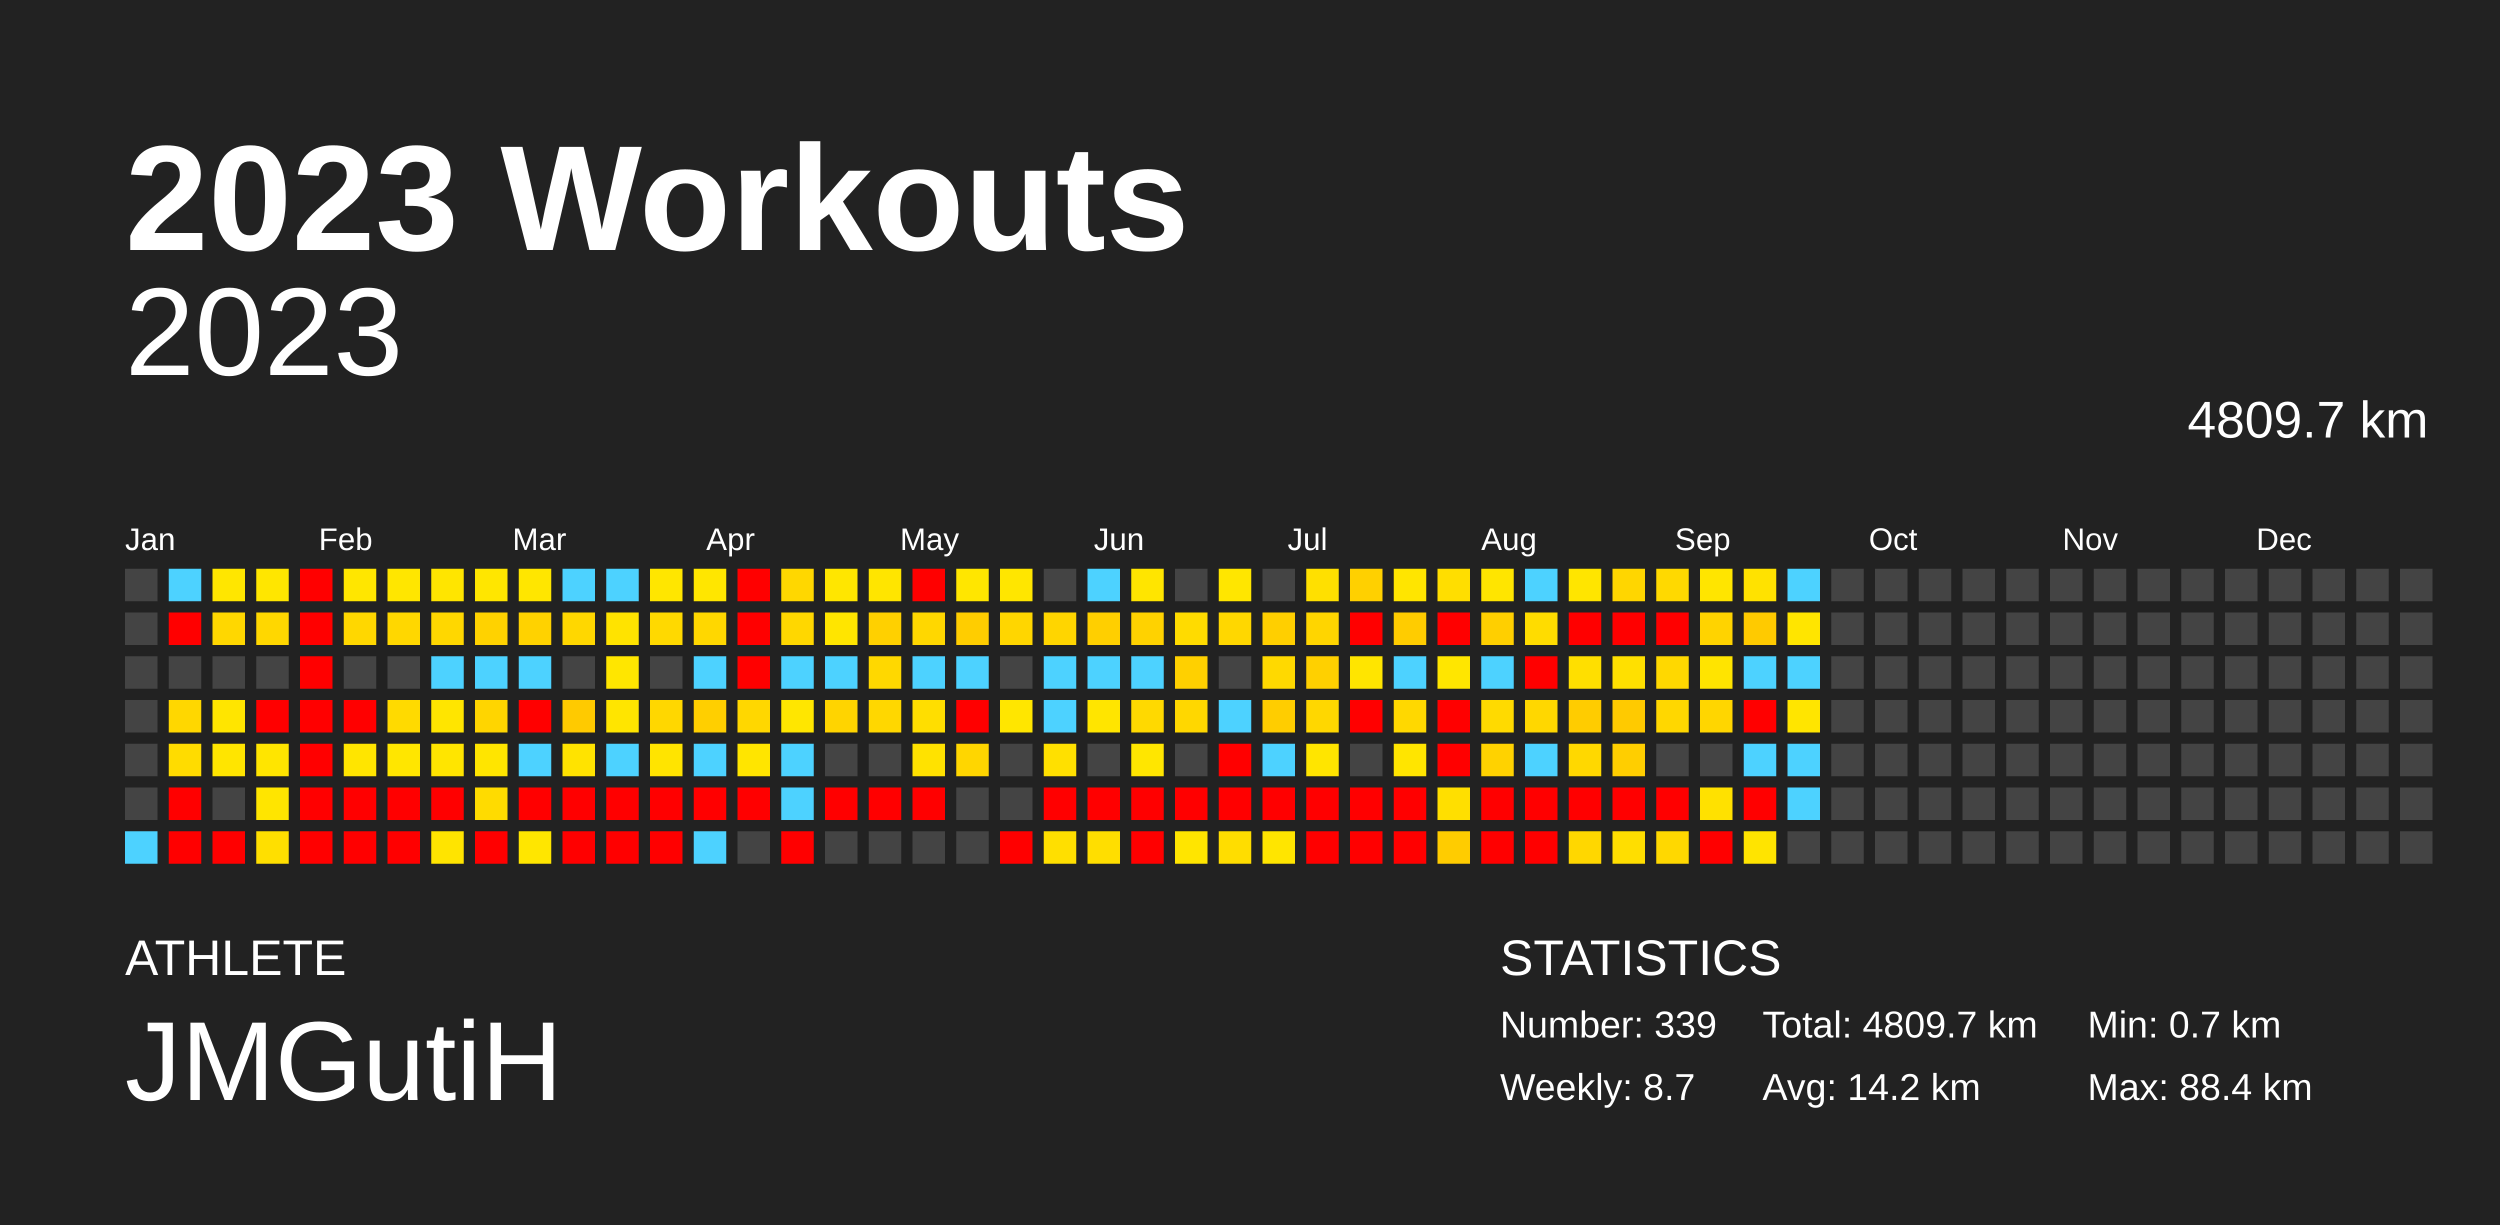
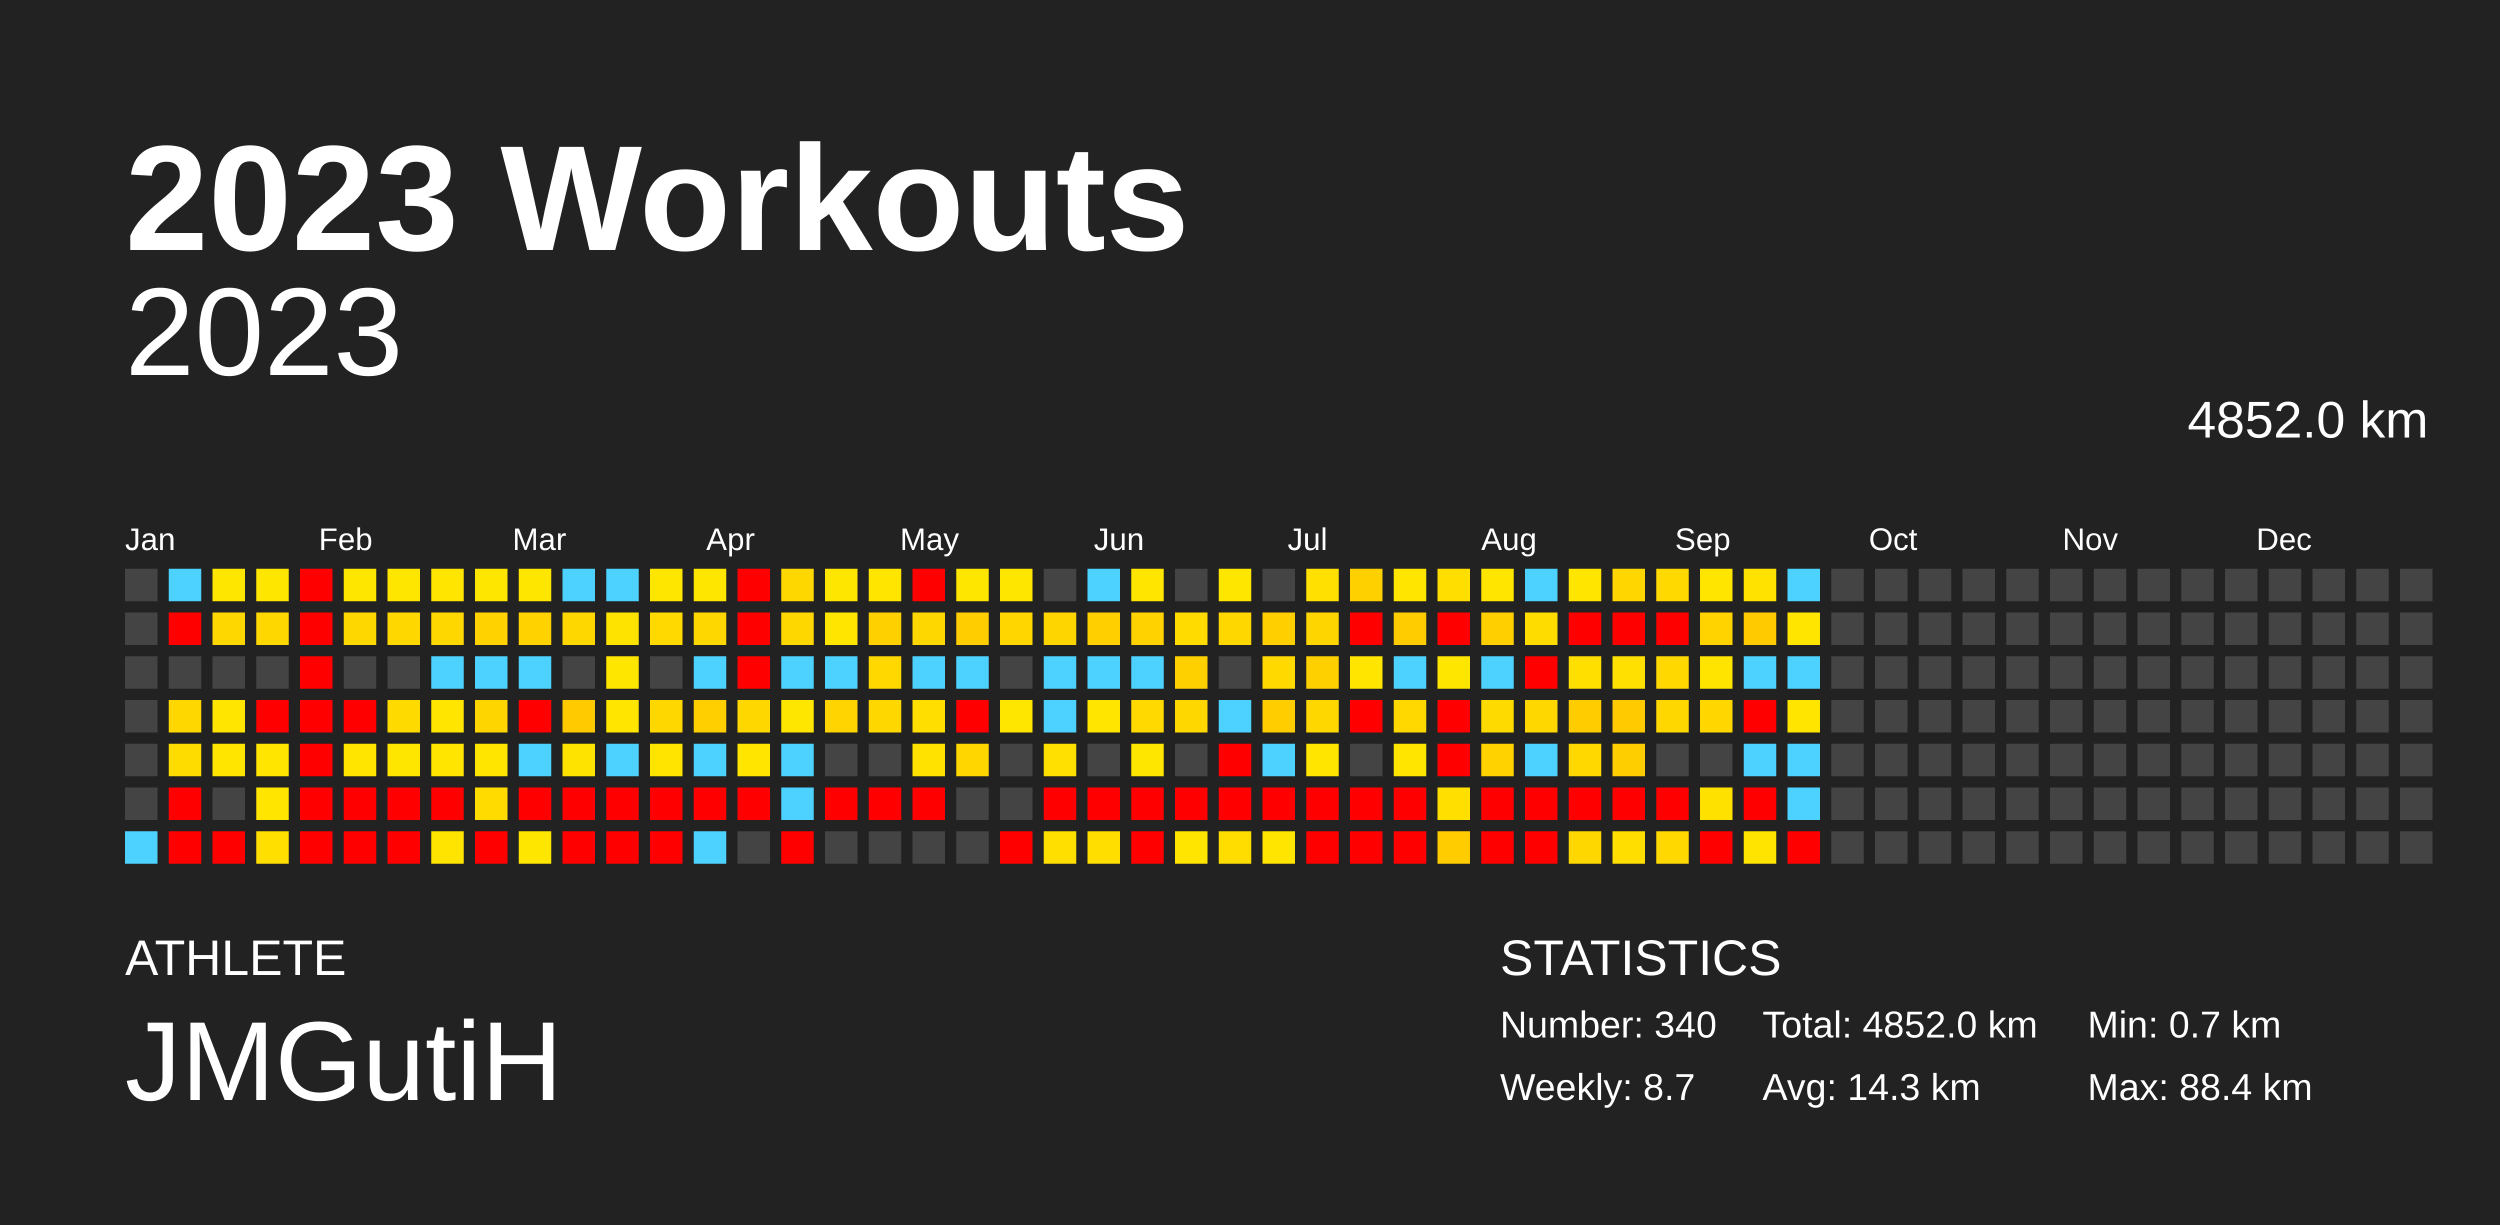
<svg xmlns="http://www.w3.org/2000/svg" baseProfile="full" height="98mm" version="1.1" viewBox="0,0,200,98" width="200mm">
  <defs />
  <rect fill="#222222" height="98" width="200" x="0" y="0" />
  <text fill="#FFFFFF" style="font-size:12px; font-family:Arial; font-weight:bold;" x="10" y="20">2023 Workouts</text>
  <text fill="#FFFFFF" style="font-size:4px; font-family:Arial" x="10" y="78">ATHLETE</text>
  <text fill="#FFFFFF" style="font-size:9px; font-family:Arial" x="10" y="88">JMGutiH</text>
  <text fill="#FFFFFF" style="font-size:4px; font-family:Arial" x="120" y="78">STATISTICS</text>
-   <text fill="#FFFFFF" style="font-size:3px; font-family:Arial" x="120" y="83">Number: 339</text>
+   <text fill="#FFFFFF" style="font-size:3px; font-family:Arial" x="120" y="83">Number: 340</text>
  <text fill="#FFFFFF" style="font-size:3px; font-family:Arial" x="120" y="88">Weekly: 8.7</text>
-   <text fill="#FFFFFF" style="font-size:3px; font-family:Arial" x="141" y="83">Total: 4809.7 km</text>
-   <text fill="#FFFFFF" style="font-size:3px; font-family:Arial" x="141" y="88">Avg: 14.2 km</text>
+   <text fill="#FFFFFF" style="font-size:3px; font-family:Arial" x="141" y="83">Total: 4852.0 km</text>
+   <text fill="#FFFFFF" style="font-size:3px; font-family:Arial" x="141" y="88">Avg: 14.3 km</text>
  <text fill="#FFFFFF" style="font-size:3px; font-family:Arial" x="167" y="83">Min: 0.7 km</text>
  <text fill="#FFFFFF" style="font-size:3px; font-family:Arial" x="167" y="88">Max: 88.4 km</text>
  <text alignment-baseline="hanging" fill="#FFFFFF" style="font-size:10.0px; font-family:Arial;" x="10" y="30">2023</text>
-   <text alignment-baseline="hanging" fill="#FFFFFF" style="font-size:4.125px; font-family:Arial;" x="175" y="35">4809.7 km</text>
+   <text alignment-baseline="hanging" fill="#FFFFFF" style="font-size:4.125px; font-family:Arial;" x="175" y="35">4852.0 km</text>
  <text fill="#FFFFFF" style="font-size:2.5px; font-family:Arial" x="10.0" y="44">Jan</text>
  <text fill="#FFFFFF" style="font-size:2.5px; font-family:Arial" x="25.5" y="44">Feb</text>
  <text fill="#FFFFFF" style="font-size:2.5px; font-family:Arial" x="41.0" y="44">Mar</text>
  <text fill="#FFFFFF" style="font-size:2.5px; font-family:Arial" x="56.5" y="44">Apr</text>
  <text fill="#FFFFFF" style="font-size:2.5px; font-family:Arial" x="72.0" y="44">May</text>
  <text fill="#FFFFFF" style="font-size:2.5px; font-family:Arial" x="87.5" y="44">Jun</text>
  <text fill="#FFFFFF" style="font-size:2.5px; font-family:Arial" x="103.0" y="44">Jul</text>
  <text fill="#FFFFFF" style="font-size:2.5px; font-family:Arial" x="118.5" y="44">Aug</text>
  <text fill="#FFFFFF" style="font-size:2.5px; font-family:Arial" x="134.0" y="44">Sep</text>
  <text fill="#FFFFFF" style="font-size:2.5px; font-family:Arial" x="149.5" y="44">Oct</text>
  <text fill="#FFFFFF" style="font-size:2.5px; font-family:Arial" x="165.0" y="44">Nov</text>
  <text fill="#FFFFFF" style="font-size:2.5px; font-family:Arial" x="180.5" y="44">Dec</text>
  <rect fill="#444444" height="2.6" width="2.6" x="10.0" y="45.5" />
  <rect fill="#444444" height="2.6" width="2.6" x="10.0" y="49.0" />
  <rect fill="#444444" height="2.6" width="2.6" x="10.0" y="52.5" />
  <rect fill="#444444" height="2.6" width="2.6" x="10.0" y="56.0" />
  <rect fill="#444444" height="2.6" width="2.6" x="10.0" y="59.5" />
  <rect fill="#444444" height="2.6" width="2.6" x="10.0" y="63.0" />
  <rect fill="#4dd2ff" height="2.6" width="2.6" x="10.0" y="66.5" />
  <rect fill="#4dd2ff" height="2.6" width="2.6" x="13.5" y="45.5" />
  <rect fill="red" height="2.6" width="2.6" x="13.5" y="49.0" />
  <rect fill="#444444" height="2.6" width="2.6" x="13.5" y="52.5" />
  <rect fill="#ffd700" height="2.6" width="2.6" x="13.5" y="56.0" />
  <rect fill="#ffdc00" height="2.6" width="2.6" x="13.5" y="59.5" />
  <rect fill="red" height="2.6" width="2.6" x="13.5" y="63.0" />
  <rect fill="red" height="2.6" width="2.6" x="13.5" y="66.5" />
  <rect fill="#ffe600" height="2.6" width="2.6" x="17.0" y="45.5" />
  <rect fill="#ffd700" height="2.6" width="2.6" x="17.0" y="49.0" />
  <rect fill="#444444" height="2.6" width="2.6" x="17.0" y="52.5" />
  <rect fill="#ffe500" height="2.6" width="2.6" x="17.0" y="56.0" />
  <rect fill="#ffe500" height="2.6" width="2.6" x="17.0" y="59.5" />
  <rect fill="#444444" height="2.6" width="2.6" x="17.0" y="63.0" />
  <rect fill="red" height="2.6" width="2.6" x="17.0" y="66.5" />
  <rect fill="#ffe600" height="2.6" width="2.6" x="20.5" y="45.5" />
  <rect fill="#ffd700" height="2.6" width="2.6" x="20.5" y="49.0" />
  <rect fill="#444444" height="2.6" width="2.6" x="20.5" y="52.5" />
  <rect fill="red" height="2.6" width="2.6" x="20.5" y="56.0" />
  <rect fill="#ffe500" height="2.6" width="2.6" x="20.5" y="59.5" />
  <rect fill="#ffe500" height="2.6" width="2.6" x="20.5" y="63.0" />
  <rect fill="#ffdf00" height="2.6" width="2.6" x="20.5" y="66.5" />
  <rect fill="red" height="2.6" width="2.6" x="24.0" y="45.5" />
  <rect fill="red" height="2.6" width="2.6" x="24.0" y="49.0" />
  <rect fill="red" height="2.6" width="2.6" x="24.0" y="52.5" />
  <rect fill="red" height="2.6" width="2.6" x="24.0" y="56.0" />
  <rect fill="red" height="2.6" width="2.6" x="24.0" y="59.5" />
  <rect fill="red" height="2.6" width="2.6" x="24.0" y="63.0" />
  <rect fill="red" height="2.6" width="2.6" x="24.0" y="66.5" />
  <rect fill="#ffe600" height="2.6" width="2.6" x="27.5" y="45.5" />
  <rect fill="#ffd700" height="2.6" width="2.6" x="27.5" y="49.0" />
  <rect fill="#444444" height="2.6" width="2.6" x="27.5" y="52.5" />
  <rect fill="red" height="2.6" width="2.6" x="27.5" y="56.0" />
  <rect fill="#ffe500" height="2.6" width="2.6" x="27.5" y="59.5" />
  <rect fill="red" height="2.6" width="2.6" x="27.5" y="63.0" />
  <rect fill="red" height="2.6" width="2.6" x="27.5" y="66.5" />
  <rect fill="#ffe600" height="2.6" width="2.6" x="31.0" y="45.5" />
  <rect fill="#ffd700" height="2.6" width="2.6" x="31.0" y="49.0" />
  <rect fill="#444444" height="2.6" width="2.6" x="31.0" y="52.5" />
  <rect fill="#ffda00" height="2.6" width="2.6" x="31.0" y="56.0" />
  <rect fill="#ffe600" height="2.6" width="2.6" x="31.0" y="59.5" />
  <rect fill="red" height="2.6" width="2.6" x="31.0" y="63.0" />
  <rect fill="red" height="2.6" width="2.6" x="31.0" y="66.5" />
  <rect fill="#ffe500" height="2.6" width="2.6" x="34.5" y="45.5" />
  <rect fill="#ffd700" height="2.6" width="2.6" x="34.5" y="49.0" />
  <rect fill="#4dd2ff" height="2.6" width="2.6" x="34.5" y="52.5" />
  <rect fill="#ffe500" height="2.6" width="2.6" x="34.5" y="56.0" />
  <rect fill="#ffe500" height="2.6" width="2.6" x="34.5" y="59.5" />
  <rect fill="red" height="2.6" width="2.6" x="34.5" y="63.0" />
  <rect fill="#ffe400" height="2.6" width="2.6" x="34.5" y="66.5" />
  <rect fill="#ffe600" height="2.6" width="2.6" x="38.0" y="45.5" />
  <rect fill="#ffd200" height="2.6" width="2.6" x="38.0" y="49.0" />
  <rect fill="#4dd2ff" height="2.6" width="2.6" x="38.0" y="52.5" />
  <rect fill="#ffd500" height="2.6" width="2.6" x="38.0" y="56.0" />
  <rect fill="#ffe500" height="2.6" width="2.6" x="38.0" y="59.5" />
  <rect fill="#ffdb00" height="2.6" width="2.6" x="38.0" y="63.0" />
  <rect fill="red" height="2.6" width="2.6" x="38.0" y="66.5" />
  <rect fill="#ffe600" height="2.6" width="2.6" x="41.5" y="45.5" />
  <rect fill="#ffd200" height="2.6" width="2.6" x="41.5" y="49.0" />
  <rect fill="#4dd2ff" height="2.6" width="2.6" x="41.5" y="52.5" />
  <rect fill="red" height="2.6" width="2.6" x="41.5" y="56.0" />
  <rect fill="#4dd2ff" height="2.6" width="2.6" x="41.5" y="59.5" />
  <rect fill="red" height="2.6" width="2.6" x="41.5" y="63.0" />
  <rect fill="#ffe600" height="2.6" width="2.6" x="41.5" y="66.5" />
  <rect fill="#4dd2ff" height="2.6" width="2.6" x="45.0" y="45.5" />
  <rect fill="#ffd700" height="2.6" width="2.6" x="45.0" y="49.0" />
  <rect fill="#444444" height="2.6" width="2.6" x="45.0" y="52.5" />
  <rect fill="#ffca00" height="2.6" width="2.6" x="45.0" y="56.0" />
  <rect fill="#ffe300" height="2.6" width="2.6" x="45.0" y="59.5" />
  <rect fill="red" height="2.6" width="2.6" x="45.0" y="63.0" />
  <rect fill="red" height="2.6" width="2.6" x="45.0" y="66.5" />
  <rect fill="#4dd2ff" height="2.6" width="2.6" x="48.5" y="45.5" />
  <rect fill="#ffe300" height="2.6" width="2.6" x="48.5" y="49.0" />
  <rect fill="#ffe600" height="2.6" width="2.6" x="48.5" y="52.5" />
  <rect fill="#ffe500" height="2.6" width="2.6" x="48.5" y="56.0" />
  <rect fill="#4dd2ff" height="2.6" width="2.6" x="48.5" y="59.5" />
  <rect fill="red" height="2.6" width="2.6" x="48.5" y="63.0" />
  <rect fill="red" height="2.6" width="2.6" x="48.5" y="66.5" />
  <rect fill="#ffe600" height="2.6" width="2.6" x="52.0" y="45.5" />
  <rect fill="#ffd900" height="2.6" width="2.6" x="52.0" y="49.0" />
  <rect fill="#444444" height="2.6" width="2.6" x="52.0" y="52.5" />
  <rect fill="#ffd700" height="2.6" width="2.6" x="52.0" y="56.0" />
  <rect fill="#ffe400" height="2.6" width="2.6" x="52.0" y="59.5" />
  <rect fill="red" height="2.6" width="2.6" x="52.0" y="63.0" />
  <rect fill="red" height="2.6" width="2.6" x="52.0" y="66.5" />
  <rect fill="#ffe600" height="2.6" width="2.6" x="55.5" y="45.5" />
  <rect fill="#ffd700" height="2.6" width="2.6" x="55.5" y="49.0" />
  <rect fill="#4dd2ff" height="2.6" width="2.6" x="55.5" y="52.5" />
  <rect fill="#ffcf00" height="2.6" width="2.6" x="55.5" y="56.0" />
  <rect fill="#4dd2ff" height="2.6" width="2.6" x="55.5" y="59.5" />
  <rect fill="red" height="2.6" width="2.6" x="55.5" y="63.0" />
  <rect fill="#4dd2ff" height="2.6" width="2.6" x="55.5" y="66.5" />
  <rect fill="red" height="2.6" width="2.6" x="59.0" y="45.5" />
  <rect fill="red" height="2.6" width="2.6" x="59.0" y="49.0" />
  <rect fill="red" height="2.6" width="2.6" x="59.0" y="52.5" />
  <rect fill="#ffd700" height="2.6" width="2.6" x="59.0" y="56.0" />
  <rect fill="#ffe500" height="2.6" width="2.6" x="59.0" y="59.5" />
  <rect fill="red" height="2.6" width="2.6" x="59.0" y="63.0" />
  <rect fill="#444444" height="2.6" width="2.6" x="59.0" y="66.5" />
  <rect fill="#ffd700" height="2.6" width="2.6" x="62.5" y="45.5" />
  <rect fill="#ffd700" height="2.6" width="2.6" x="62.5" y="49.0" />
  <rect fill="#4dd2ff" height="2.6" width="2.6" x="62.5" y="52.5" />
  <rect fill="#ffe600" height="2.6" width="2.6" x="62.5" y="56.0" />
  <rect fill="#4dd2ff" height="2.6" width="2.6" x="62.5" y="59.5" />
  <rect fill="#4dd2ff" height="2.6" width="2.6" x="62.5" y="63.0" />
  <rect fill="red" height="2.6" width="2.6" x="62.5" y="66.5" />
  <rect fill="#ffe600" height="2.6" width="2.6" x="66.0" y="45.5" />
  <rect fill="#ffe500" height="2.6" width="2.6" x="66.0" y="49.0" />
  <rect fill="#4dd2ff" height="2.6" width="2.6" x="66.0" y="52.5" />
  <rect fill="#ffd400" height="2.6" width="2.6" x="66.0" y="56.0" />
  <rect fill="#444444" height="2.6" width="2.6" x="66.0" y="59.5" />
  <rect fill="red" height="2.6" width="2.6" x="66.0" y="63.0" />
  <rect fill="#444444" height="2.6" width="2.6" x="66.0" y="66.5" />
  <rect fill="#ffe500" height="2.6" width="2.6" x="69.5" y="45.5" />
  <rect fill="#ffd000" height="2.6" width="2.6" x="69.5" y="49.0" />
  <rect fill="#ffd800" height="2.6" width="2.6" x="69.5" y="52.5" />
  <rect fill="#ffd700" height="2.6" width="2.6" x="69.5" y="56.0" />
  <rect fill="#444444" height="2.6" width="2.6" x="69.5" y="59.5" />
  <rect fill="red" height="2.6" width="2.6" x="69.5" y="63.0" />
  <rect fill="#444444" height="2.6" width="2.6" x="69.5" y="66.5" />
  <rect fill="red" height="2.6" width="2.6" x="73.0" y="45.5" />
  <rect fill="#ffd700" height="2.6" width="2.6" x="73.0" y="49.0" />
  <rect fill="#4dd2ff" height="2.6" width="2.6" x="73.0" y="52.5" />
  <rect fill="#ffde00" height="2.6" width="2.6" x="73.0" y="56.0" />
  <rect fill="#ffe200" height="2.6" width="2.6" x="73.0" y="59.5" />
  <rect fill="red" height="2.6" width="2.6" x="73.0" y="63.0" />
  <rect fill="#444444" height="2.6" width="2.6" x="73.0" y="66.5" />
  <rect fill="#ffe600" height="2.6" width="2.6" x="76.5" y="45.5" />
  <rect fill="#ffcd00" height="2.6" width="2.6" x="76.5" y="49.0" />
  <rect fill="#4dd2ff" height="2.6" width="2.6" x="76.5" y="52.5" />
  <rect fill="red" height="2.6" width="2.6" x="76.5" y="56.0" />
  <rect fill="#ffd600" height="2.6" width="2.6" x="76.5" y="59.5" />
  <rect fill="#444444" height="2.6" width="2.6" x="76.5" y="63.0" />
  <rect fill="#444444" height="2.6" width="2.6" x="76.5" y="66.5" />
  <rect fill="#ffe600" height="2.6" width="2.6" x="80.0" y="45.5" />
  <rect fill="#ffd600" height="2.6" width="2.6" x="80.0" y="49.0" />
  <rect fill="#444444" height="2.6" width="2.6" x="80.0" y="52.5" />
  <rect fill="#ffe600" height="2.6" width="2.6" x="80.0" y="56.0" />
  <rect fill="#444444" height="2.6" width="2.6" x="80.0" y="59.5" />
  <rect fill="#444444" height="2.6" width="2.6" x="80.0" y="63.0" />
  <rect fill="red" height="2.6" width="2.6" x="80.0" y="66.5" />
  <rect fill="#444444" height="2.6" width="2.6" x="83.5" y="45.5" />
  <rect fill="#ffd500" height="2.6" width="2.6" x="83.5" y="49.0" />
  <rect fill="#4dd2ff" height="2.6" width="2.6" x="83.5" y="52.5" />
  <rect fill="#4dd2ff" height="2.6" width="2.6" x="83.5" y="56.0" />
  <rect fill="#ffe000" height="2.6" width="2.6" x="83.5" y="59.5" />
  <rect fill="red" height="2.6" width="2.6" x="83.5" y="63.0" />
  <rect fill="#ffdf00" height="2.6" width="2.6" x="83.5" y="66.5" />
  <rect fill="#4dd2ff" height="2.6" width="2.6" x="87.0" y="45.5" />
  <rect fill="#ffcf00" height="2.6" width="2.6" x="87.0" y="49.0" />
  <rect fill="#4dd2ff" height="2.6" width="2.6" x="87.0" y="52.5" />
  <rect fill="#ffe500" height="2.6" width="2.6" x="87.0" y="56.0" />
  <rect fill="#444444" height="2.6" width="2.6" x="87.0" y="59.5" />
  <rect fill="red" height="2.6" width="2.6" x="87.0" y="63.0" />
  <rect fill="#ffde00" height="2.6" width="2.6" x="87.0" y="66.5" />
  <rect fill="#ffe500" height="2.6" width="2.6" x="90.5" y="45.5" />
  <rect fill="#ffd200" height="2.6" width="2.6" x="90.5" y="49.0" />
  <rect fill="#4dd2ff" height="2.6" width="2.6" x="90.5" y="52.5" />
  <rect fill="#ffd900" height="2.6" width="2.6" x="90.5" y="56.0" />
  <rect fill="#ffe600" height="2.6" width="2.6" x="90.5" y="59.5" />
  <rect fill="red" height="2.6" width="2.6" x="90.5" y="63.0" />
  <rect fill="red" height="2.6" width="2.6" x="90.5" y="66.5" />
  <rect fill="#444444" height="2.6" width="2.6" x="94.0" y="45.5" />
  <rect fill="#ffdb00" height="2.6" width="2.6" x="94.0" y="49.0" />
  <rect fill="#ffd000" height="2.6" width="2.6" x="94.0" y="52.5" />
  <rect fill="#ffd700" height="2.6" width="2.6" x="94.0" y="56.0" />
  <rect fill="#444444" height="2.6" width="2.6" x="94.0" y="59.5" />
  <rect fill="red" height="2.6" width="2.6" x="94.0" y="63.0" />
  <rect fill="#ffe500" height="2.6" width="2.6" x="94.0" y="66.5" />
  <rect fill="#ffe600" height="2.6" width="2.6" x="97.5" y="45.5" />
  <rect fill="#ffd700" height="2.6" width="2.6" x="97.5" y="49.0" />
  <rect fill="#444444" height="2.6" width="2.6" x="97.5" y="52.5" />
  <rect fill="#4dd2ff" height="2.6" width="2.6" x="97.5" y="56.0" />
  <rect fill="red" height="2.6" width="2.6" x="97.5" y="59.5" />
  <rect fill="red" height="2.6" width="2.6" x="97.5" y="63.0" />
  <rect fill="#ffdd00" height="2.6" width="2.6" x="97.5" y="66.5" />
  <rect fill="#444444" height="2.6" width="2.6" x="101.0" y="45.5" />
  <rect fill="#ffcf00" height="2.6" width="2.6" x="101.0" y="49.0" />
  <rect fill="#ffd900" height="2.6" width="2.6" x="101.0" y="52.5" />
  <rect fill="#ffcd00" height="2.6" width="2.6" x="101.0" y="56.0" />
  <rect fill="#4dd2ff" height="2.6" width="2.6" x="101.0" y="59.5" />
  <rect fill="red" height="2.6" width="2.6" x="101.0" y="63.0" />
  <rect fill="#ffe500" height="2.6" width="2.6" x="101.0" y="66.5" />
  <rect fill="#ffe000" height="2.6" width="2.6" x="104.5" y="45.5" />
  <rect fill="#ffd500" height="2.6" width="2.6" x="104.5" y="49.0" />
  <rect fill="#ffd000" height="2.6" width="2.6" x="104.5" y="52.5" />
  <rect fill="#ffd700" height="2.6" width="2.6" x="104.5" y="56.0" />
  <rect fill="#ffe500" height="2.6" width="2.6" x="104.5" y="59.5" />
  <rect fill="red" height="2.6" width="2.6" x="104.5" y="63.0" />
  <rect fill="red" height="2.6" width="2.6" x="104.5" y="66.5" />
  <rect fill="#ffd000" height="2.6" width="2.6" x="108.0" y="45.5" />
  <rect fill="red" height="2.6" width="2.6" x="108.0" y="49.0" />
  <rect fill="#ffe500" height="2.6" width="2.6" x="108.0" y="52.5" />
  <rect fill="red" height="2.6" width="2.6" x="108.0" y="56.0" />
  <rect fill="#444444" height="2.6" width="2.6" x="108.0" y="59.5" />
  <rect fill="red" height="2.6" width="2.6" x="108.0" y="63.0" />
  <rect fill="red" height="2.6" width="2.6" x="108.0" y="66.5" />
  <rect fill="#ffe500" height="2.6" width="2.6" x="111.5" y="45.5" />
  <rect fill="#ffcc00" height="2.6" width="2.6" x="111.5" y="49.0" />
  <rect fill="#4dd2ff" height="2.6" width="2.6" x="111.5" y="52.5" />
  <rect fill="#ffd800" height="2.6" width="2.6" x="111.5" y="56.0" />
  <rect fill="#ffe500" height="2.6" width="2.6" x="111.5" y="59.5" />
  <rect fill="red" height="2.6" width="2.6" x="111.5" y="63.0" />
  <rect fill="red" height="2.6" width="2.6" x="111.5" y="66.5" />
  <rect fill="#ffde00" height="2.6" width="2.6" x="115.0" y="45.5" />
  <rect fill="red" height="2.6" width="2.6" x="115.0" y="49.0" />
  <rect fill="#ffe600" height="2.6" width="2.6" x="115.0" y="52.5" />
  <rect fill="red" height="2.6" width="2.6" x="115.0" y="56.0" />
  <rect fill="red" height="2.6" width="2.6" x="115.0" y="59.5" />
  <rect fill="#ffdf00" height="2.6" width="2.6" x="115.0" y="63.0" />
  <rect fill="#ffcc00" height="2.6" width="2.6" x="115.0" y="66.5" />
  <rect fill="#ffe500" height="2.6" width="2.6" x="118.5" y="45.5" />
  <rect fill="#ffcf00" height="2.6" width="2.6" x="118.5" y="49.0" />
  <rect fill="#4dd2ff" height="2.6" width="2.6" x="118.5" y="52.5" />
  <rect fill="#ffda00" height="2.6" width="2.6" x="118.5" y="56.0" />
  <rect fill="#ffd200" height="2.6" width="2.6" x="118.5" y="59.5" />
  <rect fill="red" height="2.6" width="2.6" x="118.5" y="63.0" />
  <rect fill="red" height="2.6" width="2.6" x="118.5" y="66.5" />
  <rect fill="#4dd2ff" height="2.6" width="2.6" x="122.0" y="45.5" />
  <rect fill="#ffdc00" height="2.6" width="2.6" x="122.0" y="49.0" />
  <rect fill="red" height="2.6" width="2.6" x="122.0" y="52.5" />
  <rect fill="#ffd700" height="2.6" width="2.6" x="122.0" y="56.0" />
  <rect fill="#4dd2ff" height="2.6" width="2.6" x="122.0" y="59.5" />
  <rect fill="red" height="2.6" width="2.6" x="122.0" y="63.0" />
  <rect fill="red" height="2.6" width="2.6" x="122.0" y="66.5" />
  <rect fill="#ffe500" height="2.6" width="2.6" x="125.5" y="45.5" />
  <rect fill="red" height="2.6" width="2.6" x="125.5" y="49.0" />
  <rect fill="#ffdf00" height="2.6" width="2.6" x="125.5" y="52.5" />
  <rect fill="#ffcc00" height="2.6" width="2.6" x="125.5" y="56.0" />
  <rect fill="#ffd800" height="2.6" width="2.6" x="125.5" y="59.5" />
  <rect fill="red" height="2.6" width="2.6" x="125.5" y="63.0" />
  <rect fill="#ffd700" height="2.6" width="2.6" x="125.5" y="66.5" />
  <rect fill="#ffd600" height="2.6" width="2.6" x="129.0" y="45.5" />
  <rect fill="red" height="2.6" width="2.6" x="129.0" y="49.0" />
  <rect fill="#ffe000" height="2.6" width="2.6" x="129.0" y="52.5" />
  <rect fill="#ffca00" height="2.6" width="2.6" x="129.0" y="56.0" />
  <rect fill="#ffce00" height="2.6" width="2.6" x="129.0" y="59.5" />
  <rect fill="red" height="2.6" width="2.6" x="129.0" y="63.0" />
  <rect fill="#ffde00" height="2.6" width="2.6" x="129.0" y="66.5" />
  <rect fill="#ffd900" height="2.6" width="2.6" x="132.5" y="45.5" />
  <rect fill="red" height="2.6" width="2.6" x="132.5" y="49.0" />
  <rect fill="#ffd800" height="2.6" width="2.6" x="132.5" y="52.5" />
  <rect fill="#ffd700" height="2.6" width="2.6" x="132.5" y="56.0" />
  <rect fill="#444444" height="2.6" width="2.6" x="132.5" y="59.5" />
  <rect fill="red" height="2.6" width="2.6" x="132.5" y="63.0" />
  <rect fill="#ffd800" height="2.6" width="2.6" x="132.5" y="66.5" />
  <rect fill="#ffe500" height="2.6" width="2.6" x="136.0" y="45.5" />
  <rect fill="#ffd300" height="2.6" width="2.6" x="136.0" y="49.0" />
  <rect fill="#ffe400" height="2.6" width="2.6" x="136.0" y="52.5" />
  <rect fill="#ffd600" height="2.6" width="2.6" x="136.0" y="56.0" />
  <rect fill="#444444" height="2.6" width="2.6" x="136.0" y="59.5" />
  <rect fill="#ffe100" height="2.6" width="2.6" x="136.0" y="63.0" />
  <rect fill="red" height="2.6" width="2.6" x="136.0" y="66.5" />
  <rect fill="#ffe200" height="2.6" width="2.6" x="139.5" y="45.5" />
  <rect fill="#ffca00" height="2.6" width="2.6" x="139.5" y="49.0" />
  <rect fill="#4dd2ff" height="2.6" width="2.6" x="139.5" y="52.5" />
  <rect fill="red" height="2.6" width="2.6" x="139.5" y="56.0" />
  <rect fill="#4dd2ff" height="2.6" width="2.6" x="139.5" y="59.5" />
  <rect fill="red" height="2.6" width="2.6" x="139.5" y="63.0" />
  <rect fill="#ffe400" height="2.6" width="2.6" x="139.5" y="66.5" />
  <rect fill="#4dd2ff" height="2.6" width="2.6" x="143.0" y="45.5" />
  <rect fill="#ffe500" height="2.6" width="2.6" x="143.0" y="49.0" />
  <rect fill="#4dd2ff" height="2.6" width="2.6" x="143.0" y="52.5" />
  <rect fill="#ffe500" height="2.6" width="2.6" x="143.0" y="56.0" />
  <rect fill="#4dd2ff" height="2.6" width="2.6" x="143.0" y="59.5" />
  <rect fill="#4dd2ff" height="2.6" width="2.6" x="143.0" y="63.0" />
-   <rect fill="#444444" height="2.6" width="2.6" x="143.0" y="66.5" />
+   <rect fill="red" height="2.6" width="2.6" x="143.0" y="66.5" />
  <rect fill="#444444" height="2.6" width="2.6" x="146.5" y="45.5" />
  <rect fill="#444444" height="2.6" width="2.6" x="146.5" y="49.0" />
  <rect fill="#444444" height="2.6" width="2.6" x="146.5" y="52.5" />
  <rect fill="#444444" height="2.6" width="2.6" x="146.5" y="56.0" />
  <rect fill="#444444" height="2.6" width="2.6" x="146.5" y="59.5" />
  <rect fill="#444444" height="2.6" width="2.6" x="146.5" y="63.0" />
  <rect fill="#444444" height="2.6" width="2.6" x="146.5" y="66.5" />
  <rect fill="#444444" height="2.6" width="2.6" x="150.0" y="45.5" />
  <rect fill="#444444" height="2.6" width="2.6" x="150.0" y="49.0" />
  <rect fill="#444444" height="2.6" width="2.6" x="150.0" y="52.5" />
  <rect fill="#444444" height="2.6" width="2.6" x="150.0" y="56.0" />
  <rect fill="#444444" height="2.6" width="2.6" x="150.0" y="59.5" />
  <rect fill="#444444" height="2.6" width="2.6" x="150.0" y="63.0" />
  <rect fill="#444444" height="2.6" width="2.6" x="150.0" y="66.5" />
  <rect fill="#444444" height="2.6" width="2.6" x="153.5" y="45.5" />
  <rect fill="#444444" height="2.6" width="2.6" x="153.5" y="49.0" />
  <rect fill="#444444" height="2.6" width="2.6" x="153.5" y="52.5" />
  <rect fill="#444444" height="2.6" width="2.6" x="153.5" y="56.0" />
  <rect fill="#444444" height="2.6" width="2.6" x="153.5" y="59.5" />
  <rect fill="#444444" height="2.6" width="2.6" x="153.5" y="63.0" />
  <rect fill="#444444" height="2.6" width="2.6" x="153.5" y="66.5" />
  <rect fill="#444444" height="2.6" width="2.6" x="157.0" y="45.5" />
  <rect fill="#444444" height="2.6" width="2.6" x="157.0" y="49.0" />
  <rect fill="#444444" height="2.6" width="2.6" x="157.0" y="52.5" />
  <rect fill="#444444" height="2.6" width="2.6" x="157.0" y="56.0" />
  <rect fill="#444444" height="2.6" width="2.6" x="157.0" y="59.5" />
  <rect fill="#444444" height="2.6" width="2.6" x="157.0" y="63.0" />
  <rect fill="#444444" height="2.6" width="2.6" x="157.0" y="66.5" />
  <rect fill="#444444" height="2.6" width="2.6" x="160.5" y="45.5" />
  <rect fill="#444444" height="2.6" width="2.6" x="160.5" y="49.0" />
  <rect fill="#444444" height="2.6" width="2.6" x="160.5" y="52.5" />
  <rect fill="#444444" height="2.6" width="2.6" x="160.5" y="56.0" />
  <rect fill="#444444" height="2.6" width="2.6" x="160.5" y="59.5" />
  <rect fill="#444444" height="2.6" width="2.6" x="160.5" y="63.0" />
  <rect fill="#444444" height="2.6" width="2.6" x="160.5" y="66.5" />
  <rect fill="#444444" height="2.6" width="2.6" x="164.0" y="45.5" />
  <rect fill="#444444" height="2.6" width="2.6" x="164.0" y="49.0" />
  <rect fill="#444444" height="2.6" width="2.6" x="164.0" y="52.5" />
  <rect fill="#444444" height="2.6" width="2.6" x="164.0" y="56.0" />
  <rect fill="#444444" height="2.6" width="2.6" x="164.0" y="59.5" />
  <rect fill="#444444" height="2.6" width="2.6" x="164.0" y="63.0" />
  <rect fill="#444444" height="2.6" width="2.6" x="164.0" y="66.5" />
  <rect fill="#444444" height="2.6" width="2.6" x="167.5" y="45.5" />
  <rect fill="#444444" height="2.6" width="2.6" x="167.5" y="49.0" />
  <rect fill="#444444" height="2.6" width="2.6" x="167.5" y="52.5" />
  <rect fill="#444444" height="2.6" width="2.6" x="167.5" y="56.0" />
  <rect fill="#444444" height="2.6" width="2.6" x="167.5" y="59.5" />
  <rect fill="#444444" height="2.6" width="2.6" x="167.5" y="63.0" />
  <rect fill="#444444" height="2.6" width="2.6" x="167.5" y="66.5" />
  <rect fill="#444444" height="2.6" width="2.6" x="171.0" y="45.5" />
  <rect fill="#444444" height="2.6" width="2.6" x="171.0" y="49.0" />
  <rect fill="#444444" height="2.6" width="2.6" x="171.0" y="52.5" />
  <rect fill="#444444" height="2.6" width="2.6" x="171.0" y="56.0" />
  <rect fill="#444444" height="2.6" width="2.6" x="171.0" y="59.5" />
  <rect fill="#444444" height="2.6" width="2.6" x="171.0" y="63.0" />
  <rect fill="#444444" height="2.6" width="2.6" x="171.0" y="66.5" />
  <rect fill="#444444" height="2.6" width="2.6" x="174.5" y="45.5" />
  <rect fill="#444444" height="2.6" width="2.6" x="174.5" y="49.0" />
  <rect fill="#444444" height="2.6" width="2.6" x="174.5" y="52.5" />
  <rect fill="#444444" height="2.6" width="2.6" x="174.5" y="56.0" />
  <rect fill="#444444" height="2.6" width="2.6" x="174.5" y="59.5" />
  <rect fill="#444444" height="2.6" width="2.6" x="174.5" y="63.0" />
  <rect fill="#444444" height="2.6" width="2.6" x="174.5" y="66.5" />
  <rect fill="#444444" height="2.6" width="2.6" x="178.0" y="45.5" />
  <rect fill="#444444" height="2.6" width="2.6" x="178.0" y="49.0" />
  <rect fill="#444444" height="2.6" width="2.6" x="178.0" y="52.5" />
  <rect fill="#444444" height="2.6" width="2.6" x="178.0" y="56.0" />
  <rect fill="#444444" height="2.6" width="2.6" x="178.0" y="59.5" />
  <rect fill="#444444" height="2.6" width="2.6" x="178.0" y="63.0" />
  <rect fill="#444444" height="2.6" width="2.6" x="178.0" y="66.5" />
  <rect fill="#444444" height="2.6" width="2.6" x="181.5" y="45.5" />
  <rect fill="#444444" height="2.6" width="2.6" x="181.5" y="49.0" />
  <rect fill="#444444" height="2.6" width="2.6" x="181.5" y="52.5" />
  <rect fill="#444444" height="2.6" width="2.6" x="181.5" y="56.0" />
  <rect fill="#444444" height="2.6" width="2.6" x="181.5" y="59.5" />
  <rect fill="#444444" height="2.6" width="2.6" x="181.5" y="63.0" />
  <rect fill="#444444" height="2.6" width="2.6" x="181.5" y="66.5" />
  <rect fill="#444444" height="2.6" width="2.6" x="185.0" y="45.5" />
  <rect fill="#444444" height="2.6" width="2.6" x="185.0" y="49.0" />
  <rect fill="#444444" height="2.6" width="2.6" x="185.0" y="52.5" />
  <rect fill="#444444" height="2.6" width="2.6" x="185.0" y="56.0" />
  <rect fill="#444444" height="2.6" width="2.6" x="185.0" y="59.5" />
  <rect fill="#444444" height="2.6" width="2.6" x="185.0" y="63.0" />
  <rect fill="#444444" height="2.6" width="2.6" x="185.0" y="66.5" />
  <rect fill="#444444" height="2.6" width="2.6" x="188.5" y="45.5" />
  <rect fill="#444444" height="2.6" width="2.6" x="188.5" y="49.0" />
  <rect fill="#444444" height="2.6" width="2.6" x="188.5" y="52.5" />
  <rect fill="#444444" height="2.6" width="2.6" x="188.5" y="56.0" />
  <rect fill="#444444" height="2.6" width="2.6" x="188.5" y="59.5" />
  <rect fill="#444444" height="2.6" width="2.6" x="188.5" y="63.0" />
  <rect fill="#444444" height="2.6" width="2.6" x="188.5" y="66.5" />
  <rect fill="#444444" height="2.6" width="2.6" x="192.0" y="45.5" />
  <rect fill="#444444" height="2.6" width="2.6" x="192.0" y="49.0" />
  <rect fill="#444444" height="2.6" width="2.6" x="192.0" y="52.5" />
  <rect fill="#444444" height="2.6" width="2.6" x="192.0" y="56.0" />
  <rect fill="#444444" height="2.6" width="2.6" x="192.0" y="59.5" />
  <rect fill="#444444" height="2.6" width="2.6" x="192.0" y="63.0" />
  <rect fill="#444444" height="2.6" width="2.6" x="192.0" y="66.5" />
</svg>
